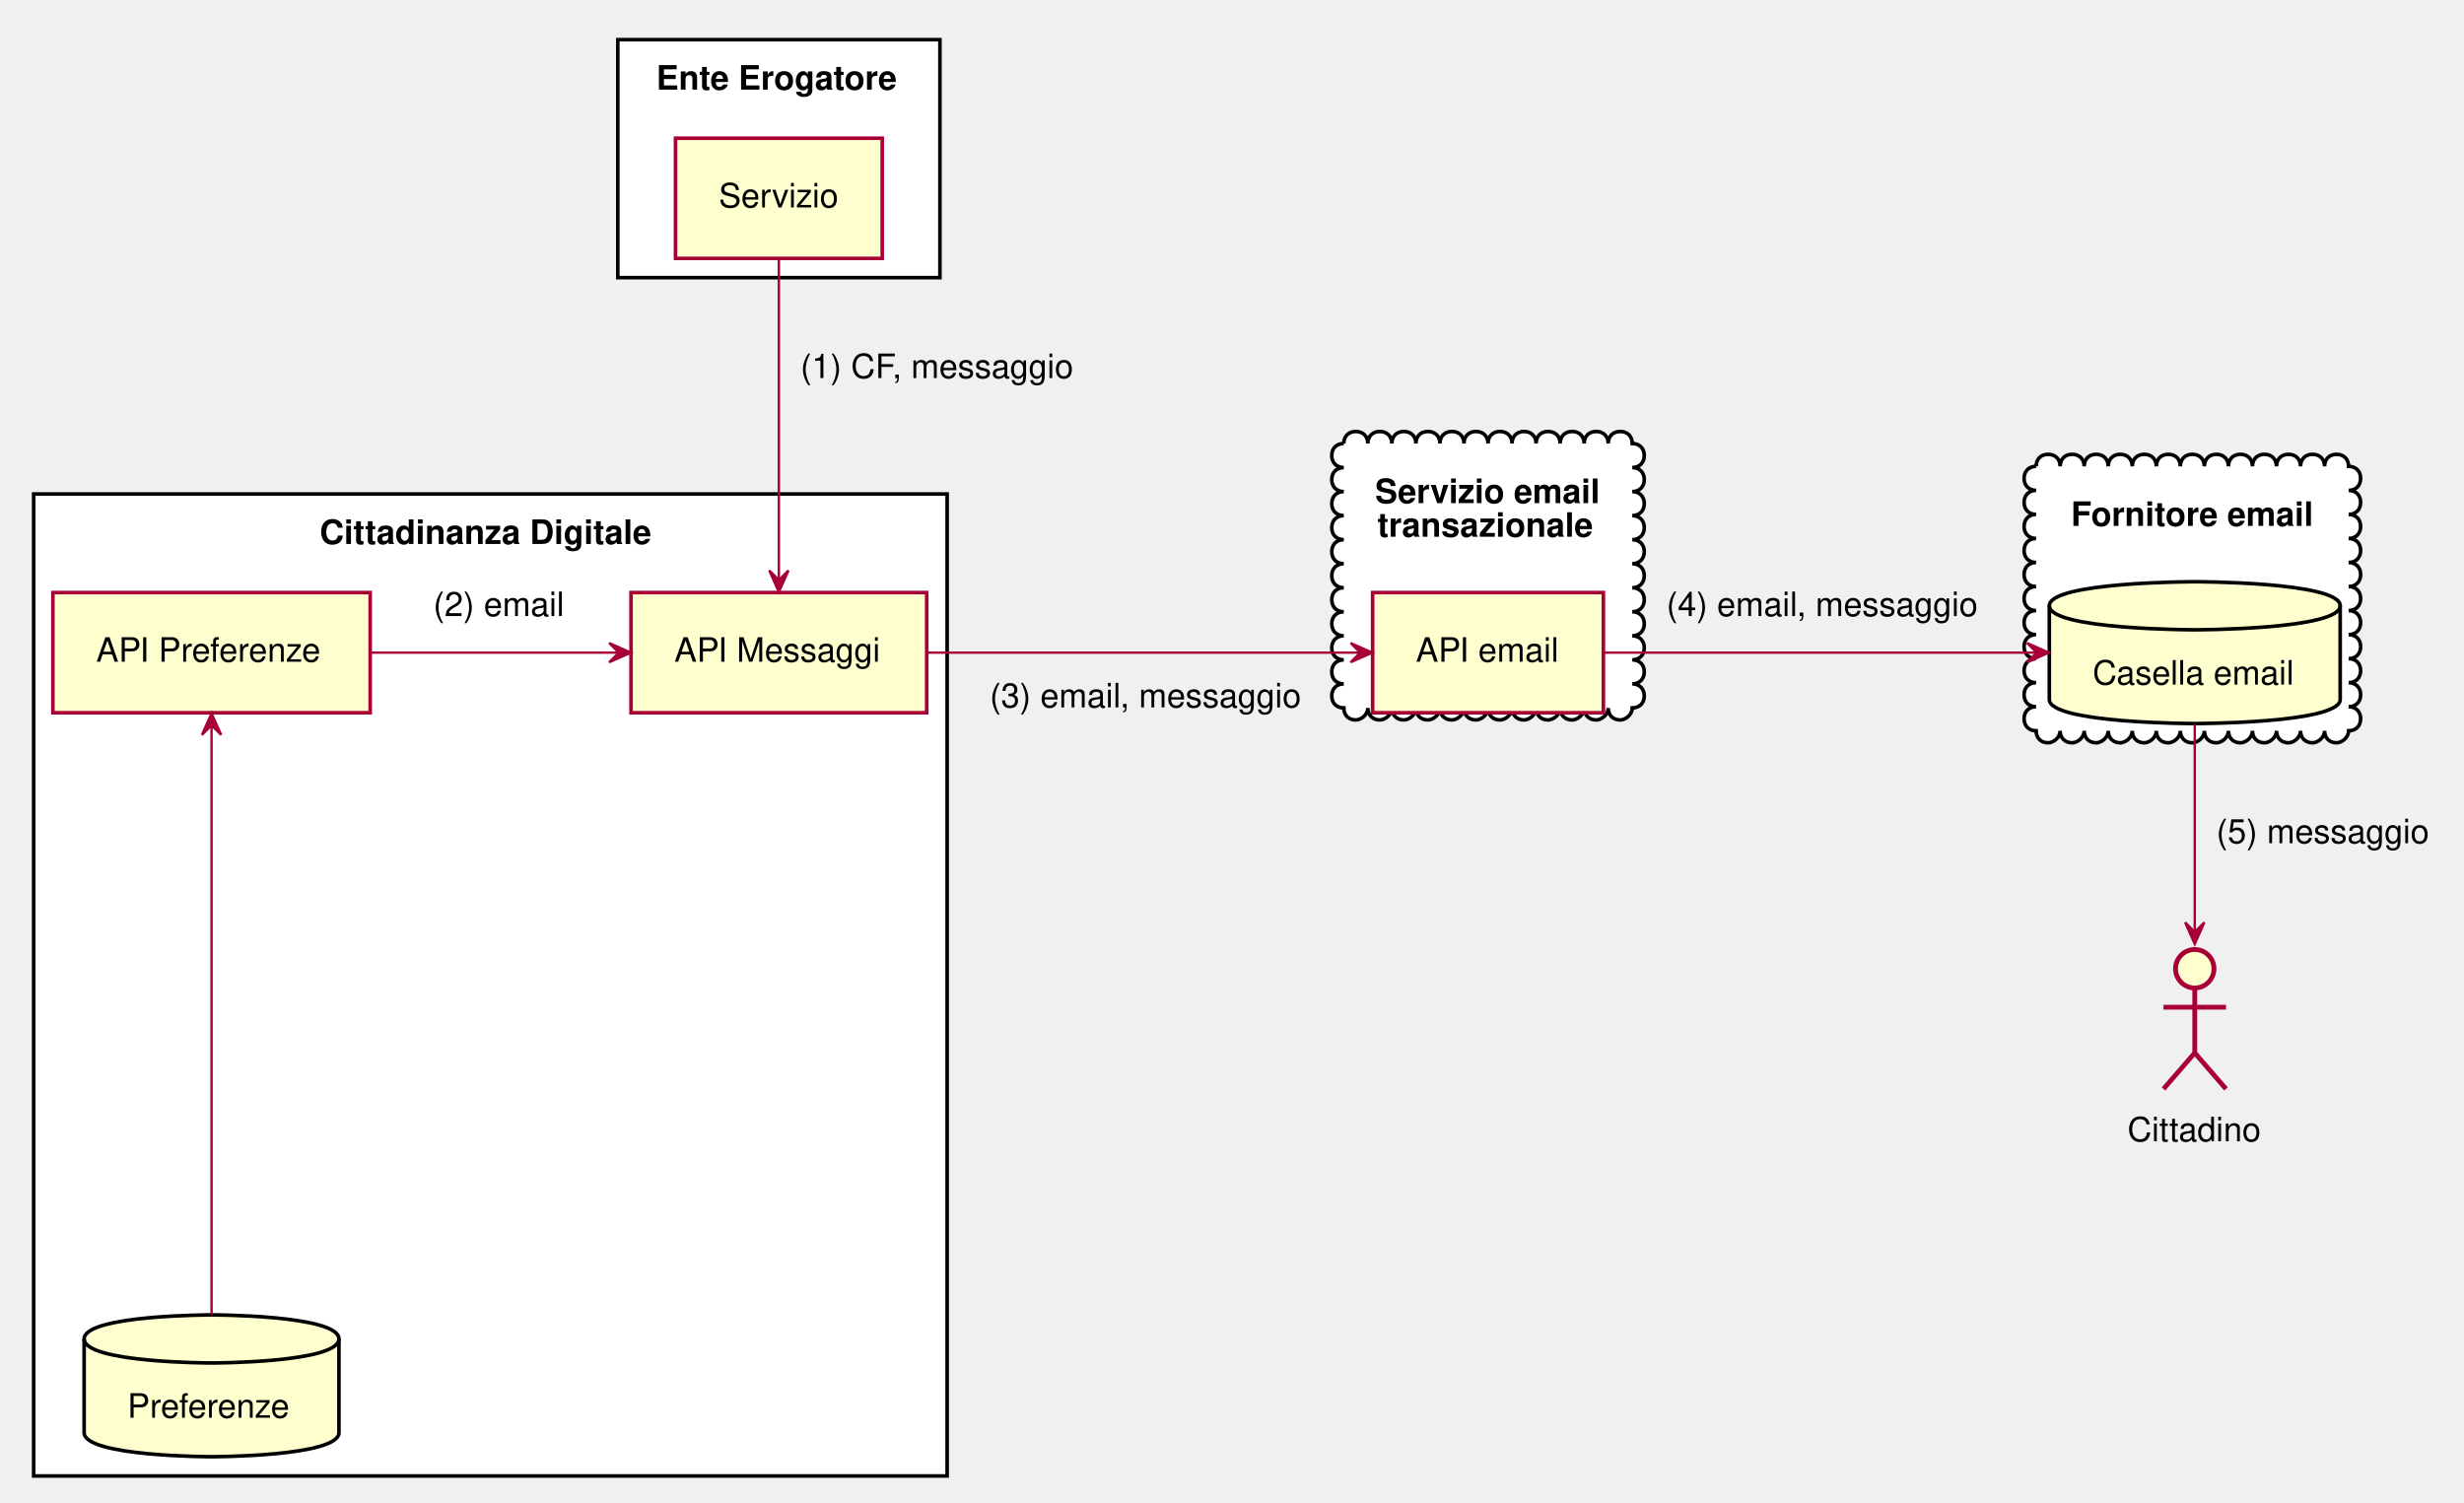
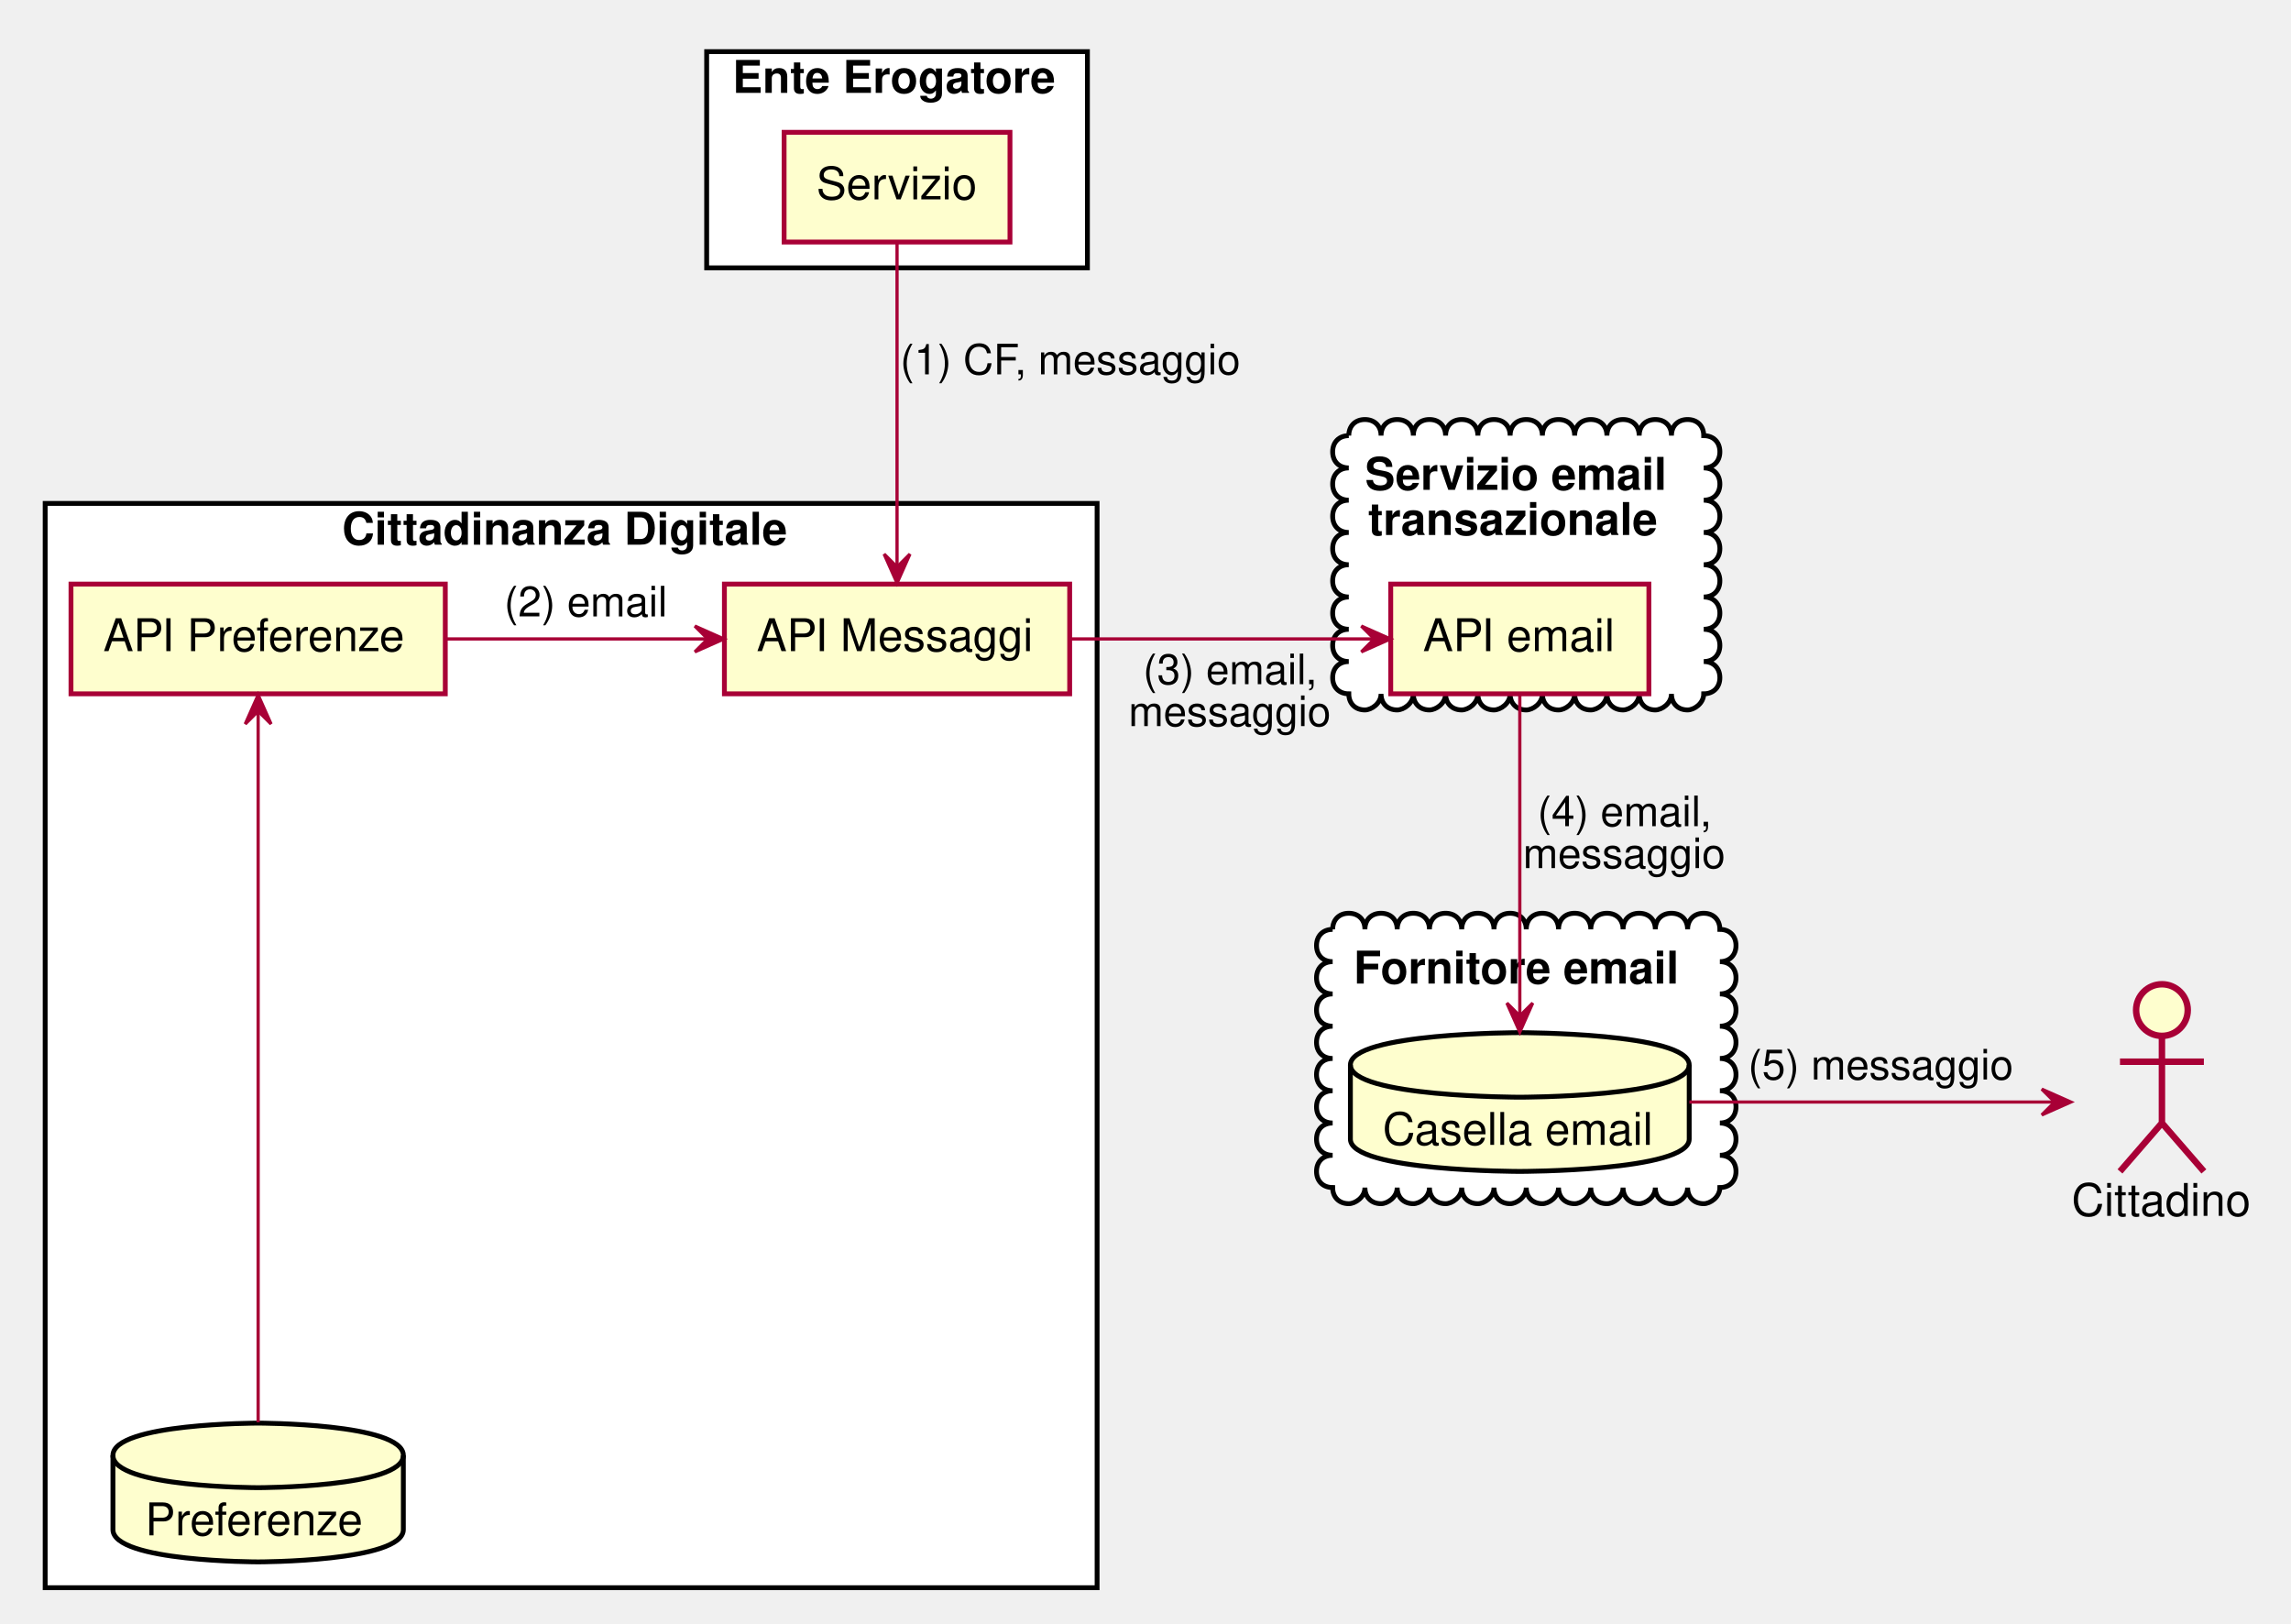
- <svg xmlns="http://www.w3.org/2000/svg" contentScriptType="application/ecmascript" contentStyleType="text/css" height="625px" preserveAspectRatio="none" style="width:1025px;height:625px;" version="1.1" viewBox="0 0 1025 625" width="1025px" zoomAndPan="magnify">
+ <svg xmlns="http://www.w3.org/2000/svg" contentScriptType="application/ecmascript" contentStyleType="text/css" height="503px" preserveAspectRatio="none" style="width:710px;height:503px;" version="1.1" viewBox="0 0 710 503" width="710px" zoomAndPan="magnify">
  <defs />
  <g>
-     <rect fill="#FFFFFF" height="99" style="stroke: #000000; stroke-width: 1.5;" width="134" x="257" y="16.5" />
-     <text fill="#000000" font-family="Helvetica" font-size="14" font-weight="bold" lengthAdjust="spacingAndGlyphs" textLength="102" x="273" y="37.28">Ente Erogatore</text>
-     <rect fill="#FFFFFF" height="408.5" style="stroke: #000000; stroke-width: 1.5;" width="380" x="14" y="205.5" />
-     <text fill="#000000" font-family="Helvetica" font-size="14" font-weight="bold" lengthAdjust="spacingAndGlyphs" textLength="142" x="133" y="226.28">Cittadinanza Digitale</text>
-     <path d="M559,184.5 C559,181.5 561,179.5 564,179.5 C567,179.5 569,181.5 569,184.5 C569,181.5 571,179.5 574,179.5 C577,179.5 579,181.5 579,184.5 C579,181.5 581,179.5 584,179.5 C587,179.5 589,181.5 589,184.5 C589,181.5 591,179.5 594,179.5 C597,179.5 599,181.5 599,184.5 C599,181.5 601,179.5 604,179.5 C607,179.5 609,181.5 609,184.5 C609,181.5 611,179.5 614,179.5 C617,179.5 619,181.5 619,184.5 C619,181.5 621,179.5 624,179.5 C627,179.5 629,181.5 629,184.5 C629,181.5 631,179.5 634,179.5 C637,179.5 639,181.5 639,184.5 C639,181.5 641,179.5 644,179.5 C647,179.5 649,181.5 649,184.5 C649,181.5 651,179.5 654,179.5 C657,179.5 659,181.5 659,184.5 C659,181.5 661,179.5 664,179.5 C667,179.5 669,181.5 669,184.5 C669,181.5 671,179.5 674,179.5 C677,179.5 679,181.5 679,184.5 C682,184.5 684,186.5 684,189.5 C684,192.5 682,194.5 679,194.5 C682,194.5 684,196.5 684,199.5 C684,202.5 682,204.5 679,204.5 C682,204.5 684,206.5 684,209.5 C684,212.5 682,214.5 679,214.5 C682,214.5 684,216.5 684,219.5 C684,222.5 682,224.5 679,224.5 C682,224.5 684,226.5 684,229.5 C684,232.5 682,234.5 679,234.5 C682,234.5 684,236.5 684,239.5 C684,242.5 682,244.5 679,244.5 C682,244.5 684,246.5 684,249.5 C684,252.5 682,254.5 679,254.5 C682,254.5 684,256.5 684,259.5 C684,262.5 682,264.5 679,264.5 C682,264.5 684,266.5 684,269.5 C684,272.5 682,274.5 679,274.5 C682,274.5 684,276.5 684,279.5 C684,282.5 682,284.5 679,284.5 C682,284.5 684,286.5 684,289.5 C684,292.5 682,294.5 679,294.5 C679,297.5 676,299.5 674,299.5 C671,299.5 669,297.5 669,294.5 C669,297.5 666,299.5 664,299.5 C661,299.5 659,297.5 659,294.5 C659,297.5 656,299.5 654,299.5 C651,299.5 649,297.5 649,294.5 C649,297.5 646,299.5 644,299.5 C641,299.5 639,297.5 639,294.5 C639,297.5 636,299.5 634,299.5 C631,299.5 629,297.5 629,294.5 C629,297.5 626,299.5 624,299.5 C621,299.5 619,297.5 619,294.5 C619,297.5 616,299.5 614,299.5 C611,299.5 609,297.5 609,294.5 C609,297.5 606,299.5 604,299.5 C601,299.5 599,297.5 599,294.5 C599,297.5 596,299.5 594,299.5 C591,299.5 589,297.5 589,294.5 C589,297.5 586,299.5 584,299.5 C581,299.5 579,297.5 579,294.5 C579,297.5 576,299.5 574,299.5 C571,299.5 569,297.5 569,294.5 C569,297.5 566,299.5 564,299.5 C561,299.5 559,297.5 559,294.5 C556,294.5 554,292.5 554,289.5 C554,286.5 556,284.5 559,284.5 C556,284.5 554,282.5 554,279.5 C554,276.5 556,274.5 559,274.5 C556,274.5 554,272.5 554,269.5 C554,266.5 556,264.5 559,264.5 C556,264.5 554,262.5 554,259.5 C554,256.5 556,254.5 559,254.5 C556,254.5 554,252.5 554,249.5 C554,246.5 556,244.5 559,244.5 C556,244.5 554,242.5 554,239.5 C554,236.5 556,234.5 559,234.5 C556,234.5 554,232.5 554,229.5 C554,226.5 556,224.5 559,224.5 C556,224.5 554,222.5 554,219.5 C554,216.5 556,214.5 559,214.5 C556,214.5 554,212.5 554,209.5 C554,206.5 556,204.5 559,204.5 C556,204.5 554,202.5 554,199.5 C554,196.5 556,194.5 559,194.5 C556,194.5 554,192.5 554,189.5 C554,186.5 556,184.5 559,184.5 " fill="#FFFFFF" style="stroke: #000000; stroke-width: 1.5;" />
-     <text fill="#000000" font-family="Helvetica" font-size="14" font-weight="bold" lengthAdjust="spacingAndGlyphs" textLength="94" x="572" y="209.28">Servizio email</text>
-     <text fill="#000000" font-family="Helvetica" font-size="14" font-weight="bold" lengthAdjust="spacingAndGlyphs" textLength="92" x="573" y="223.28">transazionale</text>
-     <text fill="#000000" font-family="Helvetica" font-size="14" font-weight="bold" lengthAdjust="spacingAndGlyphs" textLength="0" x="621" y="237.28" />
-     <path d="M847,194 C847,191 849,189 852,189 C855,189 857,191 857,194 C857,191 859,189 862,189 C865,189 867,191 867,194 C867,191 869,189 872,189 C875,189 877,191 877,194 C877,191 879,189 882,189 C885,189 887,191 887,194 C887,191 889,189 892,189 C895,189 897,191 897,194 C897,191 899,189 902,189 C905,189 907,191 907,194 C907,191 909,189 912,189 C915,189 917,191 917,194 C917,191 919,189 922,189 C925,189 927,191 927,194 C927,191 929,189 932,189 C935,189 937,191 937,194 C937,191 939,189 942,189 C945,189 947,191 947,194 C947,191 949,189 952,189 C955,189 957,191 957,194 C957,191 959,189 962,189 C965,189 967,191 967,194 C967,191 969,189 972,189 C975,189 977,191 977,194 C980,194 982,196 982,199 C982,202 980,204 977,204 C980,204 982,206 982,209 C982,212 980,214 977,214 C980,214 982,216 982,219 C982,222 980,224 977,224 C980,224 982,226 982,229 C982,232 980,234 977,234 C980,234 982,236 982,239 C982,242 980,244 977,244 C980,244 982,246 982,249 C982,252 980,254 977,254 C980,254 982,256 982,259 C982,262 980,264 977,264 C980,264 982,266 982,269 C982,272 980,274 977,274 C980,274 982,276 982,279 C982,282 980,284 977,284 C980,284 982,286 982,289 C982,292 980,294 977,294 C980,294 982,296 982,299 C982,302 980,304 977,304 C977,307 974,309 972,309 C969,309 967,307 967,304 C967,307 964,309 962,309 C959,309 957,307 957,304 C957,307 954,309 952,309 C949,309 947,307 947,304 C947,307 944,309 942,309 C939,309 937,307 937,304 C937,307 934,309 932,309 C929,309 927,307 927,304 C927,307 924,309 922,309 C919,309 917,307 917,304 C917,307 914,309 912,309 C909,309 907,307 907,304 C907,307 904,309 902,309 C899,309 897,307 897,304 C897,307 894,309 892,309 C889,309 887,307 887,304 C887,307 884,309 882,309 C879,309 877,307 877,304 C877,307 874,309 872,309 C869,309 867,307 867,304 C867,307 864,309 862,309 C859,309 857,307 857,304 C857,307 854,309 852,309 C849,309 847,307 847,304 C844,304 842,302 842,299 C842,296 844,294 847,294 C844,294 842,292 842,289 C842,286 844,284 847,284 C844,284 842,282 842,279 C842,276 844,274 847,274 C844,274 842,272 842,269 C842,266 844,264 847,264 C844,264 842,262 842,259 C842,256 844,254 847,254 C844,254 842,252 842,249 C842,246 844,244 847,244 C844,244 842,242 842,239 C842,236 844,234 847,234 C844,234 842,232 842,229 C842,226 844,224 847,224 C844,224 842,222 842,219 C842,216 844,214 847,214 C844,214 842,212 842,209 C842,206 844,204 847,204 C844,204 842,202 842,199 C842,196 844,194 847,194 " fill="#FFFFFF" style="stroke: #000000; stroke-width: 1.5;" />
-     <text fill="#000000" font-family="Helvetica" font-size="14" font-weight="bold" lengthAdjust="spacingAndGlyphs" textLength="103" x="861.5" y="218.78">Fornitore email</text>
-     <text fill="#000000" font-family="Helvetica" font-size="14" font-weight="bold" lengthAdjust="spacingAndGlyphs" textLength="0" x="915" y="232.78" />
-     <rect fill="#FEFECE" height="50" style="stroke: #A80036; stroke-width: 1.5;" width="86" x="281" y="57.5" />
-     <text fill="#000000" font-family="Helvetica" font-size="14" lengthAdjust="spacingAndGlyphs" textLength="50" x="299" y="86.28">Servizio</text>
-     <rect fill="#FEFECE" height="50" style="stroke: #A80036; stroke-width: 1.5;" width="123" x="262.5" y="246.5" />
-     <text fill="#000000" font-family="Helvetica" font-size="14" lengthAdjust="spacingAndGlyphs" textLength="87" x="280.5" y="275.28">API Messaggi</text>
-     <rect fill="#FEFECE" height="50" style="stroke: #A80036; stroke-width: 1.5;" width="132" x="22" y="246.5" />
-     <text fill="#000000" font-family="Helvetica" font-size="14" lengthAdjust="spacingAndGlyphs" textLength="96" x="40" y="275.28">API Preferenze</text>
-     <path d="M35,557 C35,547 88,547 88,547 C88,547 141,547 141,557 L141,596 C141,606 88,606 88,606 C88,606 35,606 35,596 L35,557 " fill="#FEFECE" style="stroke: #000000; stroke-width: 1.5;" />
-     <path d="M35,557 C35,567 88,567 88,567 C88,567 141,567 141,557 " fill="none" style="stroke: #000000; stroke-width: 1.5;" />
-     <text fill="#000000" font-family="Helvetica" font-size="14" lengthAdjust="spacingAndGlyphs" textLength="70" x="53" y="589.78">Preferenze</text>
-     <rect fill="#FEFECE" height="50" style="stroke: #A80036; stroke-width: 1.5;" width="96" x="571" y="246.5" />
-     <text fill="#000000" font-family="Helvetica" font-size="14" lengthAdjust="spacingAndGlyphs" textLength="60" x="589" y="275.28">API email</text>
-     <path d="M852.5,252 C852.5,242 913,242 913,242 C913,242 973.5,242 973.5,252 L973.5,291 C973.5,301 913,301 913,301 C913,301 852.5,301 852.5,291 L852.5,252 " fill="#FEFECE" style="stroke: #000000; stroke-width: 1.5;" />
-     <path d="M852.5,252 C852.5,262 913,262 913,262 C913,262 973.5,262 973.5,252 " fill="none" style="stroke: #000000; stroke-width: 1.5;" />
-     <text fill="#000000" font-family="Helvetica" font-size="14" lengthAdjust="spacingAndGlyphs" textLength="85" x="870.5" y="284.78">Casella email</text>
-     <ellipse cx="913" cy="403" fill="#FEFECE" rx="8" ry="8" style="stroke: #A80036; stroke-width: 2.0;" />
-     <path d="M913,411 L913,438 M900,419 L926,419 M913,438 L900,453 M913,438 L926,453 " fill="#FEFECE" style="stroke: #A80036; stroke-width: 2.0;" />
-     <text fill="#000000" font-family="Helvetica" font-size="14" lengthAdjust="spacingAndGlyphs" textLength="56" x="885" y="474.78">Cittadino</text>
-     <path d="M324,107.598 C324,142.052 324,203.938 324,241.014 " fill="none" id="ente-apimessaggi" style="stroke: #A80036; stroke-width: 1.0;" />
-     <polygon fill="#A80036" points="324,246.298,328,237.298,324,241.298,320,237.298,324,246.298" style="stroke: #A80036; stroke-width: 1.0;" />
-     <text fill="#000000" font-family="Helvetica" font-size="14" lengthAdjust="spacingAndGlyphs" textLength="118" x="333" y="157.28">(1) CF, messaggio</text>
-     <path d="M88,301.834 C88,360.47 88,488.701 88,546.817 " fill="none" id="apipreferenze-dbpreferenze" style="stroke: #A80036; stroke-width: 1.0;" />
-     <polygon fill="#A80036" points="88,296.719,84,305.719,88,301.719,92,305.719,88,296.719" style="stroke: #A80036; stroke-width: 1.0;" />
-     <path d="M154.053,271.5 C186.283,271.5 224.972,271.5 257.289,271.5 " fill="none" id="apipreferenze-apimessaggi" style="stroke: #A80036; stroke-width: 1.0;" />
-     <polygon fill="#A80036" points="262.419,271.5,253.419,267.5,257.419,271.5,253.419,275.5,262.419,271.5" style="stroke: #A80036; stroke-width: 1.0;" />
-     <text fill="#000000" font-family="Helvetica" font-size="14" lengthAdjust="spacingAndGlyphs" textLength="56" x="180.25" y="256.28">(2) email</text>
-     <path d="M385.842,271.5 C439.091,271.5 515.134,271.5 565.731,271.5 " fill="none" id="apimessaggi-txemail" style="stroke: #A80036; stroke-width: 1.0;" />
-     <polygon fill="#A80036" points="570.851,271.5,561.851,267.5,565.851,271.5,561.851,275.5,570.851,271.5" style="stroke: #A80036; stroke-width: 1.0;" />
-     <text fill="#000000" font-family="Helvetica" font-size="14" lengthAdjust="spacingAndGlyphs" textLength="133" x="411.75" y="294.28">(3) email, messaggio</text>
-     <path d="M667.219,271.5 C716.22,271.5 792.476,271.5 847.051,271.5 " fill="none" id="txemail-emailprovider" style="stroke: #A80036; stroke-width: 1.0;" />
-     <polygon fill="#A80036" points="852.263,271.5,843.263,267.5,847.263,271.5,843.263,275.5,852.263,271.5" style="stroke: #A80036; stroke-width: 1.0;" />
-     <text fill="#000000" font-family="Helvetica" font-size="14" lengthAdjust="spacingAndGlyphs" textLength="133" x="693.25" y="256.28">(4) email, messaggio</text>
-     <path d="M913,301.148 C913,325.003 913,359.106 913,387.484 " fill="none" id="emailprovider-cittadino" style="stroke: #A80036; stroke-width: 1.0;" />
-     <polygon fill="#A80036" points="913,392.712,917,383.712,913,387.712,909,383.712,913,392.712" style="stroke: #A80036; stroke-width: 1.0;" />
-     <text fill="#000000" font-family="Helvetica" font-size="14" lengthAdjust="spacingAndGlyphs" textLength="91" x="922" y="350.78">(5) messaggio</text>
+     <rect fill="#FFFFFF" height="67" style="stroke: #000000; stroke-width: 1.5;" width="118" x="219" y="16" />
+     <text fill="#000000" font-family="Helvetica" font-size="14" font-weight="bold" lengthAdjust="spacingAndGlyphs" textLength="102" x="227" y="28.78">Ente Erogatore</text>
+     <rect fill="#FFFFFF" height="336" style="stroke: #000000; stroke-width: 1.5;" width="326" x="14" y="156" />
+     <text fill="#000000" font-family="Helvetica" font-size="14" font-weight="bold" lengthAdjust="spacingAndGlyphs" textLength="142" x="106" y="168.78">Cittadinanza Digitale</text>
+     <path d="M418,135 C418,132 420,130 423,130 C426,130 428,132 428,135 C428,132 430,130 433,130 C436,130 438,132 438,135 C438,132 440,130 443,130 C446,130 448,132 448,135 C448,132 450,130 453,130 C456,130 458,132 458,135 C458,132 460,130 463,130 C466,130 468,132 468,135 C468,132 470,130 473,130 C476,130 478,132 478,135 C478,132 480,130 483,130 C486,130 488,132 488,135 C488,132 490,130 493,130 C496,130 498,132 498,135 C498,132 500,130 503,130 C506,130 508,132 508,135 C508,132 510,130 513,130 C516,130 518,132 518,135 C518,132 520,130 523,130 C526,130 528,132 528,135 C531,135 533,137 533,140 C533,143 531,145 528,145 C531,145 533,147 533,150 C533,153 531,155 528,155 C531,155 533,157 533,160 C533,163 531,165 528,165 C531,165 533,167 533,170 C533,173 531,175 528,175 C531,175 533,177 533,180 C533,183 531,185 528,185 C531,185 533,187 533,190 C533,193 531,195 528,195 C531,195 533,197 533,200 C533,203 531,205 528,205 C531,205 533,207 533,210 C533,213 531,215 528,215 C528,218 525,220 523,220 C520,220 518,218 518,215 C518,218 515,220 513,220 C510,220 508,218 508,215 C508,218 505,220 503,220 C500,220 498,218 498,215 C498,218 495,220 493,220 C490,220 488,218 488,215 C488,218 485,220 483,220 C480,220 478,218 478,215 C478,218 475,220 473,220 C470,220 468,218 468,215 C468,218 465,220 463,220 C460,220 458,218 458,215 C458,218 455,220 453,220 C450,220 448,218 448,215 C448,218 445,220 443,220 C440,220 438,218 438,215 C438,218 435,220 433,220 C430,220 428,218 428,215 C428,218 425,220 423,220 C420,220 418,218 418,215 C415,215 413,213 413,210 C413,207 415,205 418,205 C415,205 413,203 413,200 C413,197 415,195 418,195 C415,195 413,193 413,190 C413,187 415,185 418,185 C415,185 413,183 413,180 C413,177 415,175 418,175 C415,175 413,173 413,170 C413,167 415,165 418,165 C415,165 413,163 413,160 C413,157 415,155 418,155 C415,155 413,153 413,150 C413,147 415,145 418,145 C415,145 413,143 413,140 C413,137 415,135 418,135 " fill="#FFFFFF" style="stroke: #000000; stroke-width: 1.5;" />
+     <text fill="#000000" font-family="Helvetica" font-size="14" font-weight="bold" lengthAdjust="spacingAndGlyphs" textLength="94" x="423" y="151.78">Servizio email</text>
+     <text fill="#000000" font-family="Helvetica" font-size="14" font-weight="bold" lengthAdjust="spacingAndGlyphs" textLength="92" x="424" y="165.78">transazionale</text>
+     <text fill="#000000" font-family="Helvetica" font-size="14" font-weight="bold" lengthAdjust="spacingAndGlyphs" textLength="0" x="472" y="179.78" />
+     <path d="M413,288 C413,285 415,283 418,283 C421,283 423,285 423,288 C423,285 425,283 428,283 C431,283 433,285 433,288 C433,285 435,283 438,283 C441,283 443,285 443,288 C443,285 445,283 448,283 C451,283 453,285 453,288 C453,285 455,283 458,283 C461,283 463,285 463,288 C463,285 465,283 468,283 C471,283 473,285 473,288 C473,285 475,283 478,283 C481,283 483,285 483,288 C483,285 485,283 488,283 C491,283 493,285 493,288 C493,285 495,283 498,283 C501,283 503,285 503,288 C503,285 505,283 508,283 C511,283 513,285 513,288 C513,285 515,283 518,283 C521,283 523,285 523,288 C523,285 525,283 528,283 C531,283 533,285 533,288 C536,288 538,290 538,293 C538,296 536,298 533,298 C536,298 538,300 538,303 C538,306 536,308 533,308 C536,308 538,310 538,313 C538,316 536,318 533,318 C536,318 538,320 538,323 C538,326 536,328 533,328 C536,328 538,330 538,333 C538,336 536,338 533,338 C536,338 538,340 538,343 C538,346 536,348 533,348 C536,348 538,350 538,353 C538,356 536,358 533,358 C536,358 538,360 538,363 C538,366 536,368 533,368 C533,371 530,373 528,373 C525,373 523,371 523,368 C523,371 520,373 518,373 C515,373 513,371 513,368 C513,371 510,373 508,373 C505,373 503,371 503,368 C503,371 500,373 498,373 C495,373 493,371 493,368 C493,371 490,373 488,373 C485,373 483,371 483,368 C483,371 480,373 478,373 C475,373 473,371 473,368 C473,371 470,373 468,373 C465,373 463,371 463,368 C463,371 460,373 458,373 C455,373 453,371 453,368 C453,371 450,373 448,373 C445,373 443,371 443,368 C443,371 440,373 438,373 C435,373 433,371 433,368 C433,371 430,373 428,373 C425,373 423,371 423,368 C423,371 420,373 418,373 C415,373 413,371 413,368 C410,368 408,366 408,363 C408,360 410,358 413,358 C410,358 408,356 408,353 C408,350 410,348 413,348 C410,348 408,346 408,343 C408,340 410,338 413,338 C410,338 408,336 408,333 C408,330 410,328 413,328 C410,328 408,326 408,323 C408,320 410,318 413,318 C410,318 408,316 408,313 C408,310 410,308 413,308 C410,308 408,306 408,303 C408,300 410,298 413,298 C410,298 408,296 408,293 C408,290 410,288 413,288 " fill="#FFFFFF" style="stroke: #000000; stroke-width: 1.5;" />
+     <text fill="#000000" font-family="Helvetica" font-size="14" font-weight="bold" lengthAdjust="spacingAndGlyphs" textLength="103" x="419.5" y="304.78">Fornitore email</text>
+     <text fill="#000000" font-family="Helvetica" font-size="14" font-weight="bold" lengthAdjust="spacingAndGlyphs" textLength="0" x="473" y="318.78" />
+     <rect fill="#FEFECE" height="34" style="stroke: #A80036; stroke-width: 1.5;" width="70" x="243" y="41" />
+     <text fill="#000000" font-family="Helvetica" font-size="14" lengthAdjust="spacingAndGlyphs" textLength="50" x="253" y="61.78">Servizio</text>
+     <rect fill="#FEFECE" height="34" style="stroke: #A80036; stroke-width: 1.5;" width="107" x="224.5" y="181" />
+     <text fill="#000000" font-family="Helvetica" font-size="14" lengthAdjust="spacingAndGlyphs" textLength="87" x="234.5" y="201.78">API Messaggi</text>
+     <rect fill="#FEFECE" height="34" style="stroke: #A80036; stroke-width: 1.5;" width="116" x="22" y="181" />
+     <text fill="#000000" font-family="Helvetica" font-size="14" lengthAdjust="spacingAndGlyphs" textLength="96" x="32" y="201.78">API Preferenze</text>
+     <path d="M35,451 C35,441 80,441 80,441 C80,441 125,441 125,451 L125,474 C125,484 80,484 80,484 C80,484 35,484 35,474 L35,451 " fill="#FEFECE" style="stroke: #000000; stroke-width: 1.5;" />
+     <path d="M35,451 C35,461 80,461 80,461 C80,461 125,461 125,451 " fill="none" style="stroke: #000000; stroke-width: 1.5;" />
+     <text fill="#000000" font-family="Helvetica" font-size="14" lengthAdjust="spacingAndGlyphs" textLength="70" x="45" y="475.78">Preferenze</text>
+     <rect fill="#FEFECE" height="34" style="stroke: #A80036; stroke-width: 1.5;" width="80" x="431" y="181" />
+     <text fill="#000000" font-family="Helvetica" font-size="14" lengthAdjust="spacingAndGlyphs" textLength="60" x="441" y="201.78">API email</text>
+     <path d="M418.5,330 C418.5,320 471,320 471,320 C471,320 523.5,320 523.5,330 L523.5,353 C523.5,363 471,363 471,363 C471,363 418.5,363 418.5,353 L418.5,330 " fill="#FEFECE" style="stroke: #000000; stroke-width: 1.5;" />
+     <path d="M418.5,330 C418.5,340 471,340 471,340 C471,340 523.5,340 523.5,330 " fill="none" style="stroke: #000000; stroke-width: 1.5;" />
+     <text fill="#000000" font-family="Helvetica" font-size="14" lengthAdjust="spacingAndGlyphs" textLength="85" x="428.5" y="354.78">Casella email</text>
+     <ellipse cx="670" cy="313" fill="#FEFECE" rx="8" ry="8" style="stroke: #A80036; stroke-width: 2.0;" />
+     <path d="M670,321 L670,348 M657,329 L683,329 M670,348 L657,363 M670,348 L683,363 " fill="#FEFECE" style="stroke: #A80036; stroke-width: 2.0;" />
+     <text fill="#000000" font-family="Helvetica" font-size="14" lengthAdjust="spacingAndGlyphs" textLength="56" x="642" y="376.78">Cittadino</text>
+     <path d="M278,75.167 C278,100.357 278,147.371 278,175.361 " fill="none" id="ente-apimessaggi" style="stroke: #A80036; stroke-width: 1.0;" />
+     <polygon fill="#A80036" points="278,180.693,282,171.693,278,175.693,274,171.693,278,180.693" style="stroke: #A80036; stroke-width: 1.0;" />
+     <text fill="#000000" font-family="Helvetica" font-size="13" lengthAdjust="spacingAndGlyphs" textLength="107" x="279" y="116.01">(1) CF, messaggio</text>
+     <path d="M80,220.557 C80,270.775 80,391.253 80,440.728 " fill="none" id="apipreferenze-dbpreferenze" style="stroke: #A80036; stroke-width: 1.0;" />
+     <polygon fill="#A80036" points="80,215.355,76,224.355,80,220.355,84,224.355,80,215.355" style="stroke: #A80036; stroke-width: 1.0;" />
+     <path d="M138.069,198 C163.636,198 193.625,198 219.268,198 " fill="none" id="apipreferenze-apimessaggi" style="stroke: #A80036; stroke-width: 1.0;" />
+     <polygon fill="#A80036" points="224.336,198,215.336,194,219.336,198,215.336,202,224.336,198" style="stroke: #A80036; stroke-width: 1.0;" />
+     <text fill="#000000" font-family="Helvetica" font-size="13" lengthAdjust="spacingAndGlyphs" textLength="50" x="156.25" y="191.01">(2) email</text>
+     <path d="M331.505,198 C361.121,198 397.528,198 425.721,198 " fill="none" id="apimessaggi-txemail" style="stroke: #A80036; stroke-width: 1.0;" />
+     <polygon fill="#A80036" points="430.887,198,421.887,194,425.887,198,421.887,202,430.887,198" style="stroke: #A80036; stroke-width: 1.0;" />
+     <text fill="#000000" font-family="Helvetica" font-size="13" lengthAdjust="spacingAndGlyphs" textLength="54" x="354.25" y="212.01">(3) email,</text>
+     <text fill="#000000" font-family="Helvetica" font-size="13" lengthAdjust="spacingAndGlyphs" textLength="63" x="349.75" y="225.01">messaggio</text>
+     <path d="M471,215.025 C471,239.627 471,285.362 471,314.57 " fill="none" id="txemail-emailprovider" style="stroke: #A80036; stroke-width: 1.0;" />
+     <polygon fill="#A80036" points="471,319.822,475,310.822,471,314.822,467,310.822,471,319.822" style="stroke: #A80036; stroke-width: 1.0;" />
+     <text fill="#000000" font-family="Helvetica" font-size="13" lengthAdjust="spacingAndGlyphs" textLength="54" x="476.5" y="256.01">(4) email,</text>
+     <text fill="#000000" font-family="Helvetica" font-size="13" lengthAdjust="spacingAndGlyphs" textLength="63" x="472" y="269.01">messaggio</text>
+     <path d="M523.545,341.5 C559.358,341.5 605.702,341.5 636.568,341.5 " fill="none" id="emailprovider-cittadino" style="stroke: #A80036; stroke-width: 1.0;" />
+     <polygon fill="#A80036" points="641.765,341.5,632.765,337.5,636.765,341.5,632.765,345.5,641.765,341.5" style="stroke: #A80036; stroke-width: 1.0;" />
+     <text fill="#000000" font-family="Helvetica" font-size="13" lengthAdjust="spacingAndGlyphs" textLength="82" x="541.75" y="334.51">(5) messaggio</text>
  </g>
</svg>
